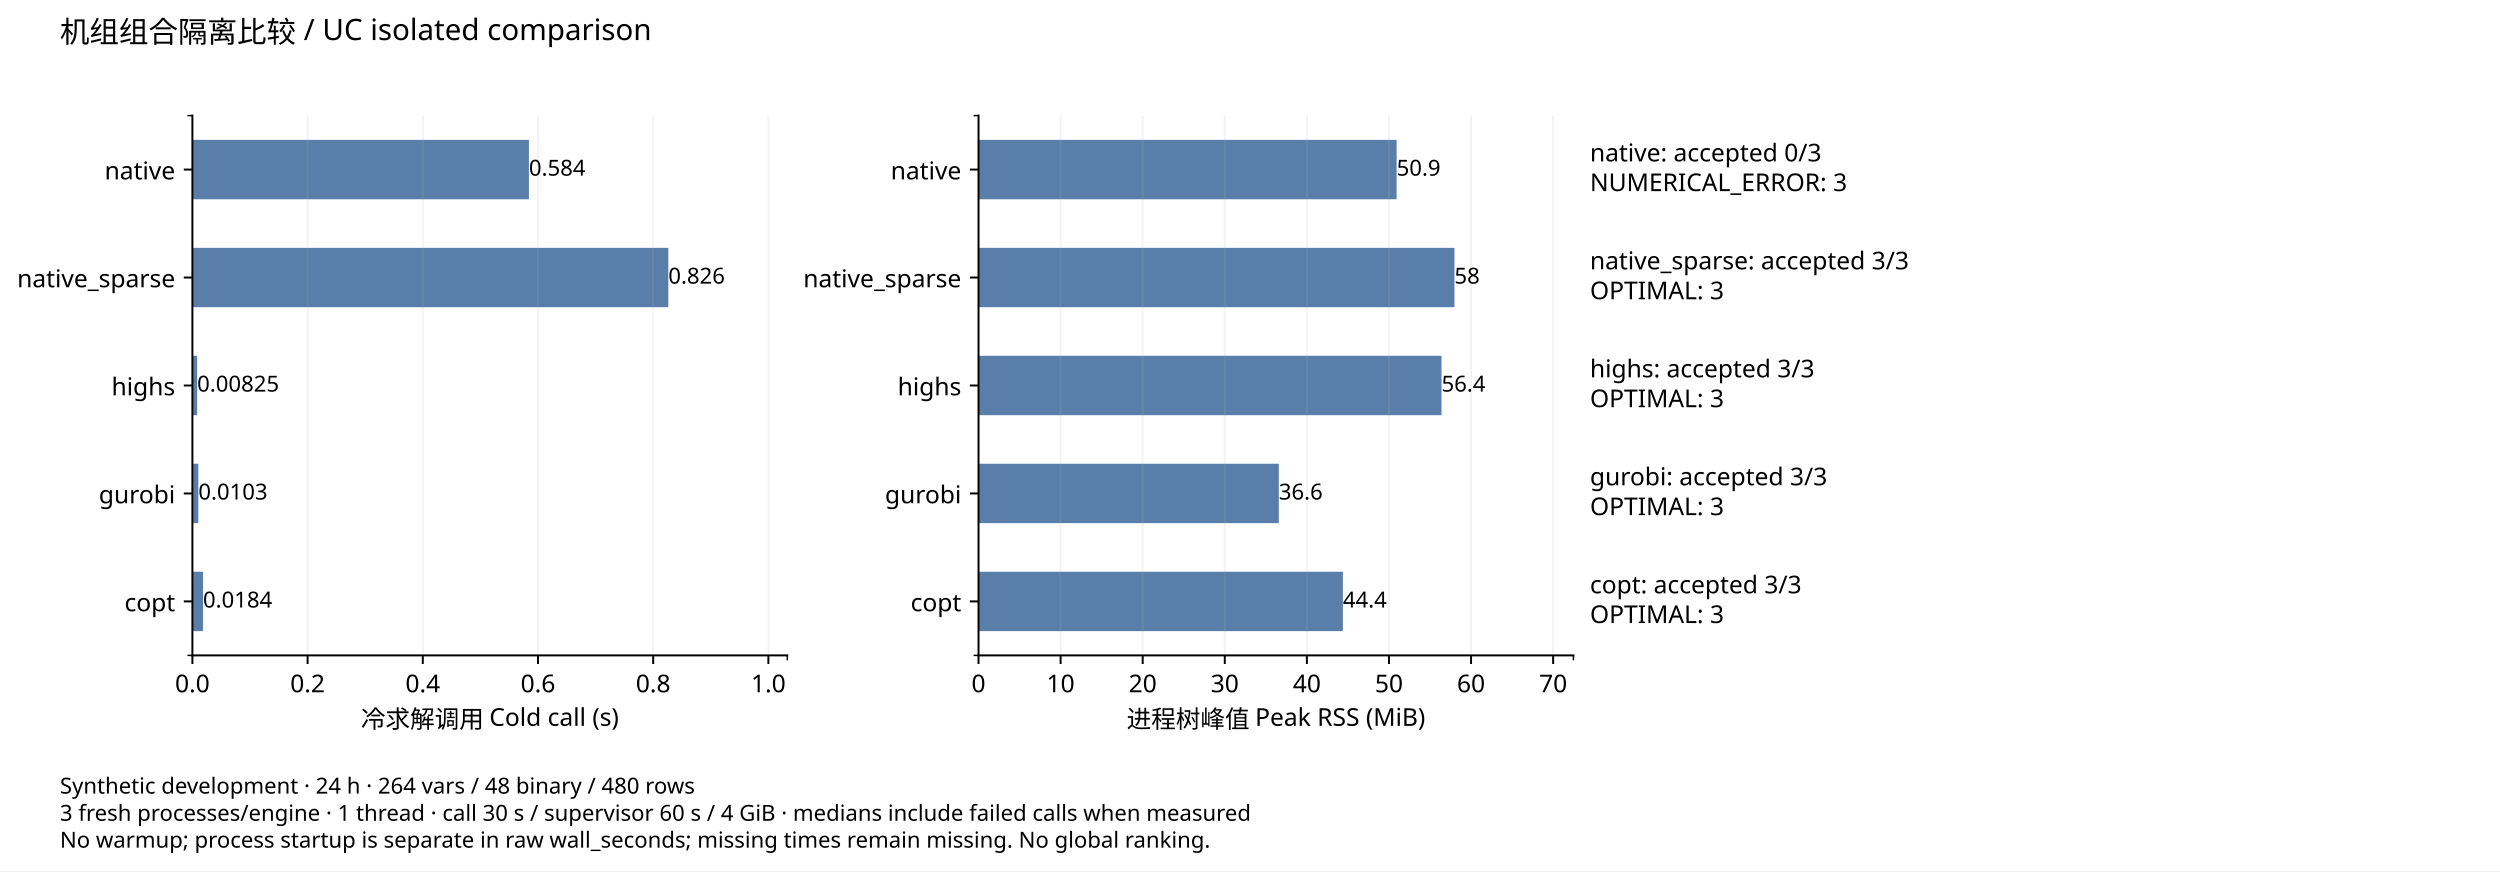
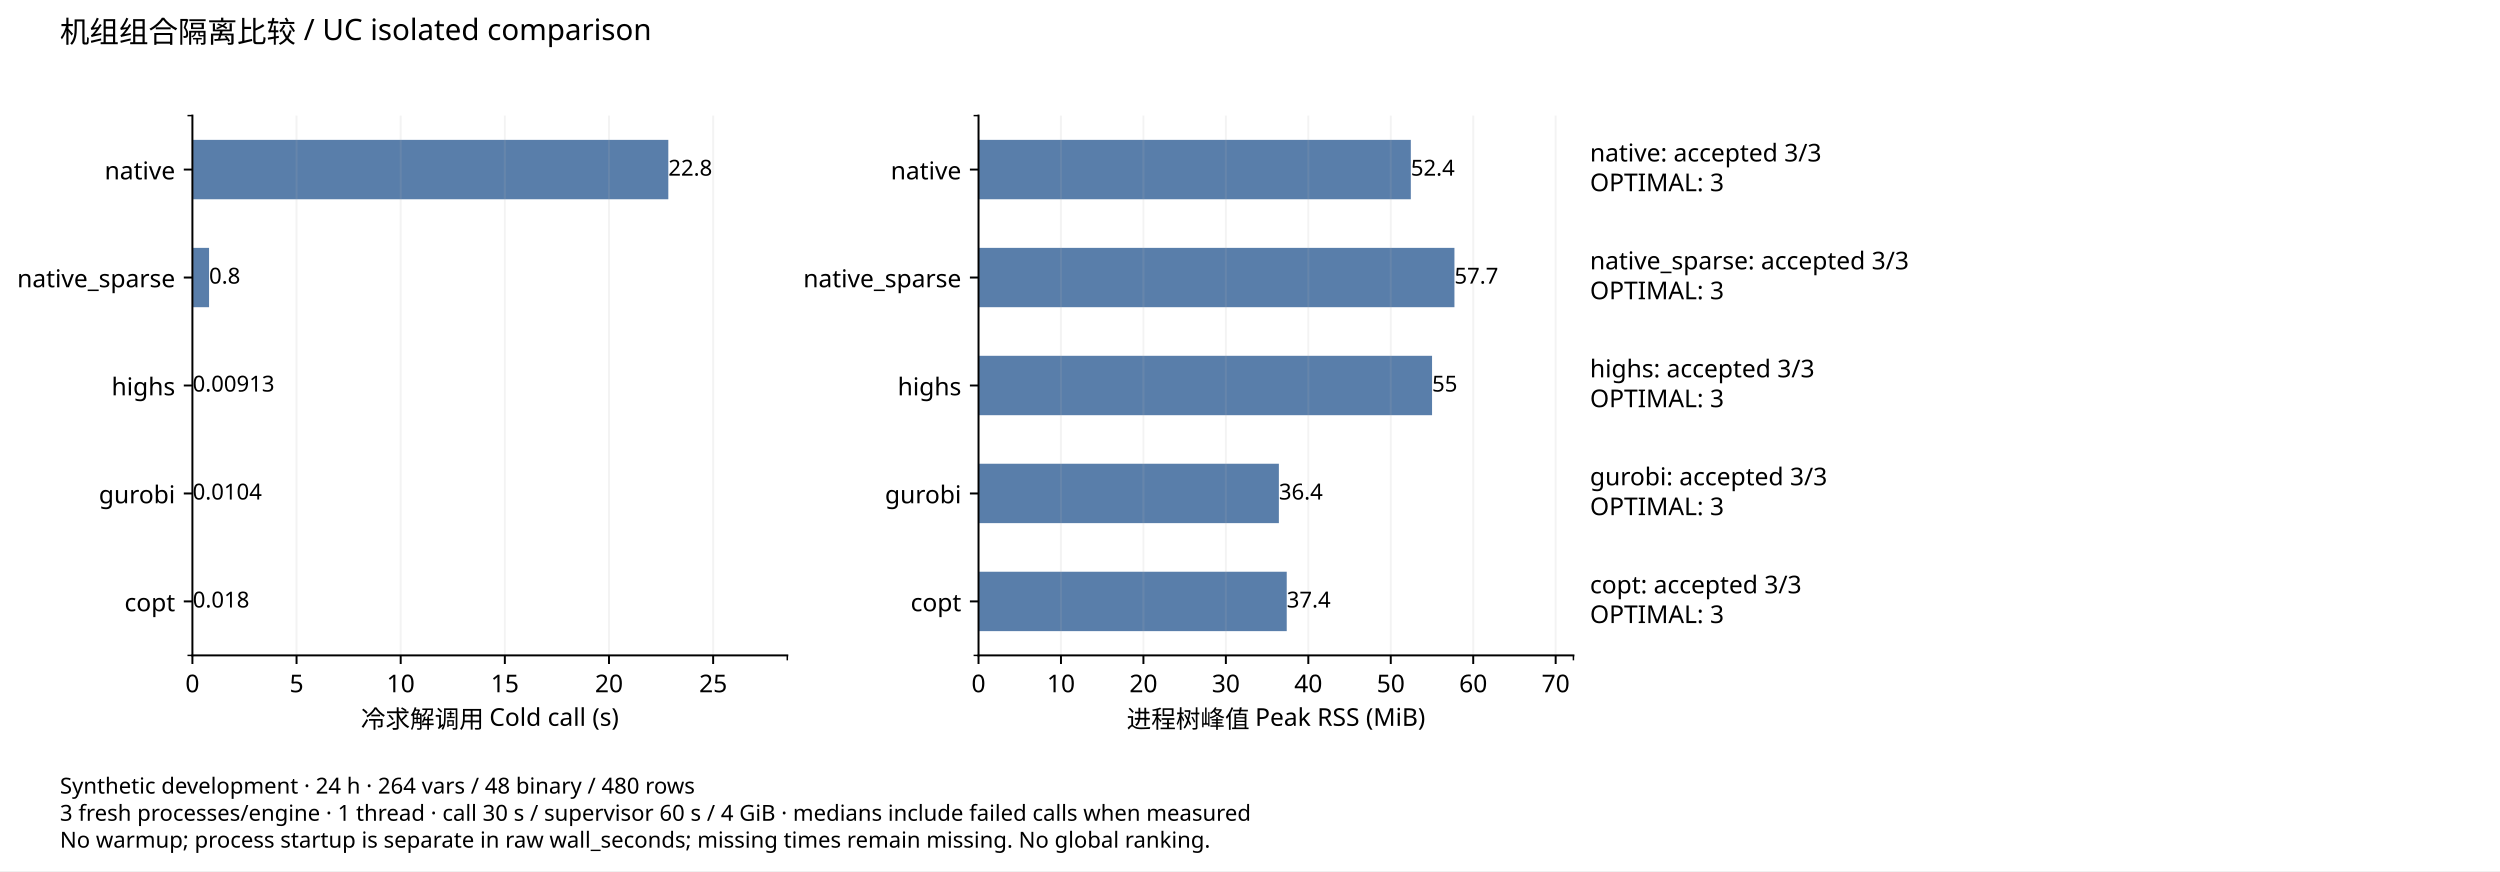
<svg xmlns="http://www.w3.org/2000/svg" xmlns:xlink="http://www.w3.org/1999/xlink" width="1016.4pt" height="354.114pt" viewBox="0 0 1016.4 354.114" version="1.1">
  <defs>
    <style type="text/css">*{stroke-linejoin: round; stroke-linecap: butt}</style>
  </defs>
  <g id="figure_1">
    <g id="patch_1">
      <path d="M 0 354.114  L 1016.4 354.114  L 1016.4 0  L 0 0  z " style="fill: #ffffff" />
    </g>
    <g id="axes_1">
      <g id="patch_2">
        <path d="M 78.223 266.456  L 320.084 266.456  L 320.084 46.992  L 78.223 46.992  z " style="fill: #ffffff" />
      </g>
      <g id="patch_3">
-         <path d="M 78.223 56.868  L 215.039 56.868  L 215.039 81.009  L 78.223 81.009  z " clip-path="url(#p3ebb8a6bbd)" style="fill: #597eaa" />
+         <path d="M 78.223 56.868  L 271.712 56.868  L 271.712 81.009  L 78.223 81.009  z " clip-path="url(#p94ceae2e92)" style="fill: #597eaa" />
      </g>
      <g id="patch_4">
-         <path d="M 78.223 100.761  L 271.712 100.761  L 271.712 124.902  L 78.223 124.902  z " clip-path="url(#p3ebb8a6bbd)" style="fill: #597eaa" />
+         <path d="M 78.223 100.761  L 84.994 100.761  L 84.994 124.902  L 78.223 124.902  z " clip-path="url(#p94ceae2e92)" style="fill: #597eaa" />
      </g>
      <g id="patch_5">
-         <path d="M 78.223 144.654  L 80.155 144.654  L 80.155 168.795  L 78.223 168.795  z " clip-path="url(#p3ebb8a6bbd)" style="fill: #597eaa" />
+         <path d="M 78.223 144.654  L 78.301 144.654  L 78.301 168.795  L 78.223 168.795  z " clip-path="url(#p94ceae2e92)" style="fill: #597eaa" />
      </g>
      <g id="patch_6">
-         <path d="M 78.223 188.546  L 80.64 188.546  L 80.64 212.687  L 78.223 212.687  z " clip-path="url(#p3ebb8a6bbd)" style="fill: #597eaa" />
+         <path d="M 78.223 188.546  L 78.312 188.546  L 78.312 212.687  L 78.223 212.687  z " clip-path="url(#p94ceae2e92)" style="fill: #597eaa" />
      </g>
      <g id="patch_7">
-         <path d="M 78.223 232.439  L 82.531 232.439  L 82.531 256.58  L 78.223 256.58  z " clip-path="url(#p3ebb8a6bbd)" style="fill: #597eaa" />
+         <path d="M 78.223 232.439  L 78.376 232.439  L 78.376 256.58  L 78.223 256.58  z " clip-path="url(#p94ceae2e92)" style="fill: #597eaa" />
      </g>
      <g id="matplotlib.axis_1">
        <g id="xtick_1">
          <g id="line2d_1">
-             <path d="M 78.223 266.456  L 78.223 46.992  " clip-path="url(#p3ebb8a6bbd)" style="fill: none; stroke: #b0b0b0; stroke-opacity: 0.15; stroke-width: 0.8; stroke-linecap: square" />
+             <path d="M 78.223 266.456  L 78.223 46.992  " clip-path="url(#p94ceae2e92)" style="fill: none; stroke: #b0b0b0; stroke-opacity: 0.15; stroke-width: 0.8; stroke-linecap: square" />
          </g>
          <g id="line2d_2">
            <defs>
-               <path id="m9b20ec22a1" d="M 0 0  L 0 3.5  " style="stroke: #000000; stroke-width: 0.8" />
+               <path id="mc59ca4a5aa" d="M 0 0  L 0 3.5  " style="stroke: #000000; stroke-width: 0.8" />
            </defs>
            <g>
-               <use xlink:href="#m9b20ec22a1" x="78.223" y="266.456" style="stroke: #000000; stroke-width: 0.8" />
+               <use xlink:href="#mc59ca4a5aa" x="78.223" y="266.456" style="stroke: #000000; stroke-width: 0.8" />
            </g>
          </g>
          <g id="text_1">
-             <text style="font-size: 10px; font-family: 'Microsoft YaHei'; text-anchor: middle" x="78.223" y="281.45" transform="rotate(-0 78.22344 281.4499)">0.0</text>
+             <text style="font-size: 10px; font-family: 'Microsoft YaHei'; text-anchor: middle" x="78.223" y="281.45" transform="rotate(-0 78.22344 281.4499)">0</text>
          </g>
        </g>
        <g id="xtick_2">
          <g id="line2d_3">
-             <path d="M 125.057 266.456  L 125.057 46.992  " clip-path="url(#p3ebb8a6bbd)" style="fill: none; stroke: #b0b0b0; stroke-opacity: 0.15; stroke-width: 0.8; stroke-linecap: square" />
+             <path d="M 120.565 266.456  L 120.565 46.992  " clip-path="url(#p94ceae2e92)" style="fill: none; stroke: #b0b0b0; stroke-opacity: 0.15; stroke-width: 0.8; stroke-linecap: square" />
          </g>
          <g id="line2d_4">
            <g>
-               <use xlink:href="#m9b20ec22a1" x="125.057" y="266.456" style="stroke: #000000; stroke-width: 0.8" />
+               <use xlink:href="#mc59ca4a5aa" x="120.565" y="266.456" style="stroke: #000000; stroke-width: 0.8" />
            </g>
          </g>
          <g id="text_2">
-             <text style="font-size: 10px; font-family: 'Microsoft YaHei'; text-anchor: middle" x="125.057" y="281.45" transform="rotate(-0 125.0571 281.4499)">0.2</text>
+             <text style="font-size: 10px; font-family: 'Microsoft YaHei'; text-anchor: middle" x="120.565" y="281.45" transform="rotate(-0 120.5655 281.4499)">5</text>
          </g>
        </g>
        <g id="xtick_3">
          <g id="line2d_5">
-             <path d="M 171.891 266.456  L 171.891 46.992  " clip-path="url(#p3ebb8a6bbd)" style="fill: none; stroke: #b0b0b0; stroke-opacity: 0.15; stroke-width: 0.8; stroke-linecap: square" />
+             <path d="M 162.908 266.456  L 162.908 46.992  " clip-path="url(#p94ceae2e92)" style="fill: none; stroke: #b0b0b0; stroke-opacity: 0.15; stroke-width: 0.8; stroke-linecap: square" />
          </g>
          <g id="line2d_6">
            <g>
-               <use xlink:href="#m9b20ec22a1" x="171.891" y="266.456" style="stroke: #000000; stroke-width: 0.8" />
+               <use xlink:href="#mc59ca4a5aa" x="162.908" y="266.456" style="stroke: #000000; stroke-width: 0.8" />
            </g>
          </g>
          <g id="text_3">
-             <text style="font-size: 10px; font-family: 'Microsoft YaHei'; text-anchor: middle" x="171.891" y="281.45" transform="rotate(-0 171.8907 281.4499)">0.4</text>
+             <text style="font-size: 10px; font-family: 'Microsoft YaHei'; text-anchor: middle" x="162.908" y="281.45" transform="rotate(-0 162.9076 281.4499)">10</text>
          </g>
        </g>
        <g id="xtick_4">
          <g id="line2d_7">
-             <path d="M 218.724 266.456  L 218.724 46.992  " clip-path="url(#p3ebb8a6bbd)" style="fill: none; stroke: #b0b0b0; stroke-opacity: 0.15; stroke-width: 0.8; stroke-linecap: square" />
+             <path d="M 205.25 266.456  L 205.25 46.992  " clip-path="url(#p94ceae2e92)" style="fill: none; stroke: #b0b0b0; stroke-opacity: 0.15; stroke-width: 0.8; stroke-linecap: square" />
          </g>
          <g id="line2d_8">
            <g>
-               <use xlink:href="#m9b20ec22a1" x="218.724" y="266.456" style="stroke: #000000; stroke-width: 0.8" />
+               <use xlink:href="#mc59ca4a5aa" x="205.25" y="266.456" style="stroke: #000000; stroke-width: 0.8" />
            </g>
          </g>
          <g id="text_4">
-             <text style="font-size: 10px; font-family: 'Microsoft YaHei'; text-anchor: middle" x="218.724" y="281.45" transform="rotate(-0 218.7244 281.4499)">0.6</text>
+             <text style="font-size: 10px; font-family: 'Microsoft YaHei'; text-anchor: middle" x="205.25" y="281.45" transform="rotate(-0 205.2496 281.4499)">15</text>
          </g>
        </g>
        <g id="xtick_5">
          <g id="line2d_9">
-             <path d="M 265.558 266.456  L 265.558 46.992  " clip-path="url(#p3ebb8a6bbd)" style="fill: none; stroke: #b0b0b0; stroke-opacity: 0.15; stroke-width: 0.8; stroke-linecap: square" />
+             <path d="M 247.592 266.456  L 247.592 46.992  " clip-path="url(#p94ceae2e92)" style="fill: none; stroke: #b0b0b0; stroke-opacity: 0.15; stroke-width: 0.8; stroke-linecap: square" />
          </g>
          <g id="line2d_10">
            <g>
-               <use xlink:href="#m9b20ec22a1" x="265.558" y="266.456" style="stroke: #000000; stroke-width: 0.8" />
+               <use xlink:href="#mc59ca4a5aa" x="247.592" y="266.456" style="stroke: #000000; stroke-width: 0.8" />
            </g>
          </g>
          <g id="text_5">
-             <text style="font-size: 10px; font-family: 'Microsoft YaHei'; text-anchor: middle" x="265.558" y="281.45" transform="rotate(-0 265.5581 281.4499)">0.8</text>
+             <text style="font-size: 10px; font-family: 'Microsoft YaHei'; text-anchor: middle" x="247.592" y="281.45" transform="rotate(-0 247.5917 281.4499)">20</text>
          </g>
        </g>
        <g id="xtick_6">
          <g id="line2d_11">
-             <path d="M 312.392 266.456  L 312.392 46.992  " clip-path="url(#p3ebb8a6bbd)" style="fill: none; stroke: #b0b0b0; stroke-opacity: 0.15; stroke-width: 0.8; stroke-linecap: square" />
+             <path d="M 289.934 266.456  L 289.934 46.992  " clip-path="url(#p94ceae2e92)" style="fill: none; stroke: #b0b0b0; stroke-opacity: 0.15; stroke-width: 0.8; stroke-linecap: square" />
          </g>
          <g id="line2d_12">
            <g>
-               <use xlink:href="#m9b20ec22a1" x="312.392" y="266.456" style="stroke: #000000; stroke-width: 0.8" />
+               <use xlink:href="#mc59ca4a5aa" x="289.934" y="266.456" style="stroke: #000000; stroke-width: 0.8" />
            </g>
          </g>
          <g id="text_6">
-             <text style="font-size: 10px; font-family: 'Microsoft YaHei'; text-anchor: middle" x="312.392" y="281.45" transform="rotate(-0 312.3917 281.4499)">1.0</text>
+             <text style="font-size: 10px; font-family: 'Microsoft YaHei'; text-anchor: middle" x="289.934" y="281.45" transform="rotate(-0 289.9337 281.4499)">25</text>
          </g>
        </g>
        <g id="xtick_7">
          <g id="line2d_13">
            <defs>
-               <path id="me7e05987c3" d="M 0 0  L 0 2  " style="stroke: #000000; stroke-width: 0.6" />
+               <path id="ma5884ad85b" d="M 0 0  L 0 2  " style="stroke: #000000; stroke-width: 0.6" />
            </defs>
            <g>
-               <use xlink:href="#me7e05987c3" x="320.084" y="266.456" style="stroke: #000000; stroke-width: 0.6" />
+               <use xlink:href="#ma5884ad85b" x="320.084" y="266.456" style="stroke: #000000; stroke-width: 0.6" />
            </g>
          </g>
        </g>
        <g id="text_7">
          <text style="font-size: 10px; font-family: 'Microsoft YaHei'; text-anchor: middle" x="199.154" y="295.93" transform="rotate(-0 199.1538 295.9296)">冷求解调用 Cold call (s)</text>
        </g>
      </g>
      <g id="matplotlib.axis_2">
        <g id="ytick_1">
          <g id="line2d_14">
            <defs>
-               <path id="mc76e2c29d7" d="M 0 0  L -3.5 0  " style="stroke: #000000; stroke-width: 0.8" />
+               <path id="m3a8fd02df6" d="M 0 0  L -3.5 0  " style="stroke: #000000; stroke-width: 0.8" />
            </defs>
            <g>
-               <use xlink:href="#mc76e2c29d7" x="78.223" y="68.939" style="stroke: #000000; stroke-width: 0.8" />
+               <use xlink:href="#m3a8fd02df6" x="78.223" y="68.939" style="stroke: #000000; stroke-width: 0.8" />
            </g>
          </g>
          <g id="text_8">
            <text style="font-size: 10px; font-family: 'Microsoft YaHei'; text-anchor: end" x="71.223" y="72.935" transform="rotate(-0 71.22344 72.93538)">native</text>
          </g>
        </g>
        <g id="ytick_2">
          <g id="line2d_15">
            <g>
-               <use xlink:href="#mc76e2c29d7" x="78.223" y="112.831" style="stroke: #000000; stroke-width: 0.8" />
+               <use xlink:href="#m3a8fd02df6" x="78.223" y="112.831" style="stroke: #000000; stroke-width: 0.8" />
            </g>
          </g>
          <g id="text_9">
            <text style="font-size: 10px; font-family: 'Microsoft YaHei'; text-anchor: end" x="71.223" y="116.795" transform="rotate(-0 71.22344 116.7946)">native_sparse</text>
          </g>
        </g>
        <g id="ytick_3">
          <g id="line2d_16">
            <g>
-               <use xlink:href="#mc76e2c29d7" x="78.223" y="156.724" style="stroke: #000000; stroke-width: 0.8" />
+               <use xlink:href="#m3a8fd02df6" x="78.223" y="156.724" style="stroke: #000000; stroke-width: 0.8" />
            </g>
          </g>
          <g id="text_10">
            <text style="font-size: 10px; font-family: 'Microsoft YaHei'; text-anchor: end" x="71.223" y="160.721" transform="rotate(-0 71.22344 160.721)">highs</text>
          </g>
        </g>
        <g id="ytick_4">
          <g id="line2d_17">
            <g>
-               <use xlink:href="#mc76e2c29d7" x="78.223" y="200.617" style="stroke: #000000; stroke-width: 0.8" />
+               <use xlink:href="#m3a8fd02df6" x="78.223" y="200.617" style="stroke: #000000; stroke-width: 0.8" />
            </g>
          </g>
          <g id="text_11">
            <text style="font-size: 10px; font-family: 'Microsoft YaHei'; text-anchor: end" x="71.223" y="204.614" transform="rotate(-0 71.22344 204.6138)">gurobi</text>
          </g>
        </g>
        <g id="ytick_5">
          <g id="line2d_18">
            <g>
-               <use xlink:href="#mc76e2c29d7" x="78.223" y="244.51" style="stroke: #000000; stroke-width: 0.8" />
+               <use xlink:href="#m3a8fd02df6" x="78.223" y="244.51" style="stroke: #000000; stroke-width: 0.8" />
            </g>
          </g>
          <g id="text_12">
            <text style="font-size: 10px; font-family: 'Microsoft YaHei'; text-anchor: end" x="71.223" y="248.507" transform="rotate(-0 71.22344 248.5066)">copt</text>
          </g>
        </g>
        <g id="ytick_6">
          <g id="line2d_19">
            <defs>
-               <path id="m17bb1f0cbe" d="M 0 0  L -2 0  " style="stroke: #000000; stroke-width: 0.6" />
+               <path id="mc970e31ccb" d="M 0 0  L -2 0  " style="stroke: #000000; stroke-width: 0.6" />
            </defs>
            <g>
-               <use xlink:href="#m17bb1f0cbe" x="78.223" y="266.456" style="stroke: #000000; stroke-width: 0.6" />
+               <use xlink:href="#mc970e31ccb" x="78.223" y="266.456" style="stroke: #000000; stroke-width: 0.6" />
            </g>
          </g>
        </g>
        <g id="ytick_7">
          <g id="line2d_20">
            <g>
-               <use xlink:href="#m17bb1f0cbe" x="78.223" y="46.992" style="stroke: #000000; stroke-width: 0.6" />
+               <use xlink:href="#mc970e31ccb" x="78.223" y="46.992" style="stroke: #000000; stroke-width: 0.6" />
            </g>
          </g>
        </g>
      </g>
      <g id="patch_8">
        <path d="M 78.223 266.456  L 78.223 46.992  " style="fill: none; stroke: #000000; stroke-width: 0.8; stroke-linejoin: miter; stroke-linecap: square" />
      </g>
      <g id="patch_9">
        <path d="M 78.223 266.456  L 320.084 266.456  " style="fill: none; stroke: #000000; stroke-width: 0.8; stroke-linejoin: miter; stroke-linecap: square" />
      </g>
      <g id="text_13">
-         <text style="font-size: 9px; font-family: 'Microsoft YaHei'; text-anchor: start" x="215.039" y="71.417" transform="rotate(-0 215.0392 71.41702)"> 0.584</text>
+         <text style="font-size: 9px; font-family: 'Microsoft YaHei'; text-anchor: start" x="271.712" y="71.417" transform="rotate(-0 271.712 71.41702)"> 22.8</text>
      </g>
      <g id="text_14">
-         <text style="font-size: 9px; font-family: 'Microsoft YaHei'; text-anchor: start" x="271.712" y="115.31" transform="rotate(-0 271.712 115.3098)"> 0.826</text>
+         <text style="font-size: 9px; font-family: 'Microsoft YaHei'; text-anchor: start" x="84.994" y="115.31" transform="rotate(-0 84.99419 115.3098)"> 0.8</text>
      </g>
      <g id="text_15">
-         <text style="font-size: 9px; font-family: 'Microsoft YaHei'; text-anchor: start" x="80.155" y="159.203" transform="rotate(-0 80.15505 159.2026)"> 0.00825</text>
+         <text style="font-size: 9px; font-family: 'Microsoft YaHei'; text-anchor: start" x="78.301" y="159.203" transform="rotate(-0 78.30078 159.2026)"> 0.00913</text>
      </g>
      <g id="text_16">
-         <text style="font-size: 9px; font-family: 'Microsoft YaHei'; text-anchor: start" x="80.64" y="203.095" transform="rotate(-0 80.64022 203.0954)"> 0.0103</text>
+         <text style="font-size: 9px; font-family: 'Microsoft YaHei'; text-anchor: start" x="78.312" y="203.095" transform="rotate(-0 78.31176 203.0954)"> 0.0104</text>
      </g>
      <g id="text_17">
-         <text style="font-size: 9px; font-family: 'Microsoft YaHei'; text-anchor: start" x="82.531" y="246.988" transform="rotate(-0 82.53148 246.9883)"> 0.0184</text>
+         <text style="font-size: 9px; font-family: 'Microsoft YaHei'; text-anchor: start" x="78.376" y="246.988" transform="rotate(-0 78.37583 246.9883)"> 0.018</text>
      </g>
    </g>
    <g id="axes_2">
      <g id="patch_10">
        <path d="M 397.828 266.456  L 639.688 266.456  L 639.688 46.992  L 397.828 46.992  z " style="fill: #ffffff" />
      </g>
      <g id="patch_11">
-         <path d="M 397.828 56.868  L 567.811 56.868  L 567.811 81.009  L 397.828 81.009  z " clip-path="url(#pbad33219ae)" style="fill: #597eaa" />
+         <path d="M 397.828 56.868  L 573.587 56.868  L 573.587 81.009  L 397.828 81.009  z " clip-path="url(#pe7090f414f)" style="fill: #597eaa" />
      </g>
      <g id="patch_12">
-         <path d="M 397.828 100.761  L 591.316 100.761  L 591.316 124.902  L 397.828 124.902  z " clip-path="url(#pbad33219ae)" style="fill: #597eaa" />
+         <path d="M 397.828 100.761  L 591.316 100.761  L 591.316 124.902  L 397.828 124.902  z " clip-path="url(#pe7090f414f)" style="fill: #597eaa" />
      </g>
      <g id="patch_13">
-         <path d="M 397.828 144.654  L 586.063 144.654  L 586.063 168.795  L 397.828 168.795  z " clip-path="url(#pbad33219ae)" style="fill: #597eaa" />
+         <path d="M 397.828 144.654  L 582.216 144.654  L 582.216 168.795  L 397.828 168.795  z " clip-path="url(#pe7090f414f)" style="fill: #597eaa" />
      </g>
      <g id="patch_14">
-         <path d="M 397.828 188.546  L 519.915 188.546  L 519.915 212.687  L 397.828 212.687  z " clip-path="url(#pbad33219ae)" style="fill: #597eaa" />
+         <path d="M 397.828 188.546  L 519.941 188.546  L 519.941 212.687  L 397.828 212.687  z " clip-path="url(#pe7090f414f)" style="fill: #597eaa" />
      </g>
      <g id="patch_15">
-         <path d="M 397.828 232.439  L 545.962 232.439  L 545.962 256.58  L 397.828 256.58  z " clip-path="url(#pbad33219ae)" style="fill: #597eaa" />
+         <path d="M 397.828 232.439  L 523.136 232.439  L 523.136 256.58  L 397.828 256.58  z " clip-path="url(#pe7090f414f)" style="fill: #597eaa" />
      </g>
      <g id="matplotlib.axis_3">
        <g id="xtick_8">
          <g id="line2d_21">
-             <path d="M 397.828 266.456  L 397.828 46.992  " clip-path="url(#pbad33219ae)" style="fill: none; stroke: #b0b0b0; stroke-opacity: 0.15; stroke-width: 0.8; stroke-linecap: square" />
+             <path d="M 397.828 266.456  L 397.828 46.992  " clip-path="url(#pe7090f414f)" style="fill: none; stroke: #b0b0b0; stroke-opacity: 0.15; stroke-width: 0.8; stroke-linecap: square" />
          </g>
          <g id="line2d_22">
            <g>
-               <use xlink:href="#m9b20ec22a1" x="397.828" y="266.456" style="stroke: #000000; stroke-width: 0.8" />
+               <use xlink:href="#mc59ca4a5aa" x="397.828" y="266.456" style="stroke: #000000; stroke-width: 0.8" />
            </g>
          </g>
          <g id="text_18">
            <text style="font-size: 10px; font-family: 'Microsoft YaHei'; text-anchor: middle" x="397.828" y="281.45" transform="rotate(-0 397.8276 281.4499)">0</text>
          </g>
        </g>
        <g id="xtick_9">
          <g id="line2d_23">
-             <path d="M 431.201 266.456  L 431.201 46.992  " clip-path="url(#pbad33219ae)" style="fill: none; stroke: #b0b0b0; stroke-opacity: 0.15; stroke-width: 0.8; stroke-linecap: square" />
+             <path d="M 431.348 266.456  L 431.348 46.992  " clip-path="url(#pe7090f414f)" style="fill: none; stroke: #b0b0b0; stroke-opacity: 0.15; stroke-width: 0.8; stroke-linecap: square" />
          </g>
          <g id="line2d_24">
            <g>
-               <use xlink:href="#m9b20ec22a1" x="431.201" y="266.456" style="stroke: #000000; stroke-width: 0.8" />
+               <use xlink:href="#mc59ca4a5aa" x="431.348" y="266.456" style="stroke: #000000; stroke-width: 0.8" />
            </g>
          </g>
          <g id="text_19">
-             <text style="font-size: 10px; font-family: 'Microsoft YaHei'; text-anchor: middle" x="431.201" y="281.45" transform="rotate(-0 431.2012 281.4499)">10</text>
+             <text style="font-size: 10px; font-family: 'Microsoft YaHei'; text-anchor: middle" x="431.348" y="281.45" transform="rotate(-0 431.348 281.4499)">10</text>
          </g>
        </g>
        <g id="xtick_10">
          <g id="line2d_25">
-             <path d="M 464.575 266.456  L 464.575 46.992  " clip-path="url(#pbad33219ae)" style="fill: none; stroke: #b0b0b0; stroke-opacity: 0.15; stroke-width: 0.8; stroke-linecap: square" />
+             <path d="M 464.868 266.456  L 464.868 46.992  " clip-path="url(#pe7090f414f)" style="fill: none; stroke: #b0b0b0; stroke-opacity: 0.15; stroke-width: 0.8; stroke-linecap: square" />
          </g>
          <g id="line2d_26">
            <g>
-               <use xlink:href="#m9b20ec22a1" x="464.575" y="266.456" style="stroke: #000000; stroke-width: 0.8" />
+               <use xlink:href="#mc59ca4a5aa" x="464.868" y="266.456" style="stroke: #000000; stroke-width: 0.8" />
            </g>
          </g>
          <g id="text_20">
-             <text style="font-size: 10px; font-family: 'Microsoft YaHei'; text-anchor: middle" x="464.575" y="281.45" transform="rotate(-0 464.5748 281.4499)">20</text>
+             <text style="font-size: 10px; font-family: 'Microsoft YaHei'; text-anchor: middle" x="464.868" y="281.45" transform="rotate(-0 464.8684 281.4499)">20</text>
          </g>
        </g>
        <g id="xtick_11">
          <g id="line2d_27">
-             <path d="M 497.948 266.456  L 497.948 46.992  " clip-path="url(#pbad33219ae)" style="fill: none; stroke: #b0b0b0; stroke-opacity: 0.15; stroke-width: 0.8; stroke-linecap: square" />
+             <path d="M 498.389 266.456  L 498.389 46.992  " clip-path="url(#pe7090f414f)" style="fill: none; stroke: #b0b0b0; stroke-opacity: 0.15; stroke-width: 0.8; stroke-linecap: square" />
          </g>
          <g id="line2d_28">
            <g>
-               <use xlink:href="#m9b20ec22a1" x="497.948" y="266.456" style="stroke: #000000; stroke-width: 0.8" />
+               <use xlink:href="#mc59ca4a5aa" x="498.389" y="266.456" style="stroke: #000000; stroke-width: 0.8" />
            </g>
          </g>
          <g id="text_21">
-             <text style="font-size: 10px; font-family: 'Microsoft YaHei'; text-anchor: middle" x="497.948" y="281.45" transform="rotate(-0 497.9484 281.4499)">30</text>
+             <text style="font-size: 10px; font-family: 'Microsoft YaHei'; text-anchor: middle" x="498.389" y="281.45" transform="rotate(-0 498.3888 281.4499)">30</text>
          </g>
        </g>
        <g id="xtick_12">
          <g id="line2d_29">
-             <path d="M 531.322 266.456  L 531.322 46.992  " clip-path="url(#pbad33219ae)" style="fill: none; stroke: #b0b0b0; stroke-opacity: 0.15; stroke-width: 0.8; stroke-linecap: square" />
+             <path d="M 531.909 266.456  L 531.909 46.992  " clip-path="url(#pe7090f414f)" style="fill: none; stroke: #b0b0b0; stroke-opacity: 0.15; stroke-width: 0.8; stroke-linecap: square" />
          </g>
          <g id="line2d_30">
            <g>
-               <use xlink:href="#m9b20ec22a1" x="531.322" y="266.456" style="stroke: #000000; stroke-width: 0.8" />
+               <use xlink:href="#mc59ca4a5aa" x="531.909" y="266.456" style="stroke: #000000; stroke-width: 0.8" />
            </g>
          </g>
          <g id="text_22">
-             <text style="font-size: 10px; font-family: 'Microsoft YaHei'; text-anchor: middle" x="531.322" y="281.45" transform="rotate(-0 531.322 281.4499)">40</text>
+             <text style="font-size: 10px; font-family: 'Microsoft YaHei'; text-anchor: middle" x="531.909" y="281.45" transform="rotate(-0 531.9092 281.4499)">40</text>
          </g>
        </g>
        <g id="xtick_13">
          <g id="line2d_31">
-             <path d="M 564.696 266.456  L 564.696 46.992  " clip-path="url(#pbad33219ae)" style="fill: none; stroke: #b0b0b0; stroke-opacity: 0.15; stroke-width: 0.8; stroke-linecap: square" />
+             <path d="M 565.43 266.456  L 565.43 46.992  " clip-path="url(#pe7090f414f)" style="fill: none; stroke: #b0b0b0; stroke-opacity: 0.15; stroke-width: 0.8; stroke-linecap: square" />
          </g>
          <g id="line2d_32">
            <g>
-               <use xlink:href="#m9b20ec22a1" x="564.696" y="266.456" style="stroke: #000000; stroke-width: 0.8" />
+               <use xlink:href="#mc59ca4a5aa" x="565.43" y="266.456" style="stroke: #000000; stroke-width: 0.8" />
            </g>
          </g>
          <g id="text_23">
-             <text style="font-size: 10px; font-family: 'Microsoft YaHei'; text-anchor: middle" x="564.696" y="281.45" transform="rotate(-0 564.6956 281.4499)">50</text>
+             <text style="font-size: 10px; font-family: 'Microsoft YaHei'; text-anchor: middle" x="565.43" y="281.45" transform="rotate(-0 565.4296 281.4499)">50</text>
          </g>
        </g>
        <g id="xtick_14">
          <g id="line2d_33">
-             <path d="M 598.069 266.456  L 598.069 46.992  " clip-path="url(#pbad33219ae)" style="fill: none; stroke: #b0b0b0; stroke-opacity: 0.15; stroke-width: 0.8; stroke-linecap: square" />
+             <path d="M 598.95 266.456  L 598.95 46.992  " clip-path="url(#pe7090f414f)" style="fill: none; stroke: #b0b0b0; stroke-opacity: 0.15; stroke-width: 0.8; stroke-linecap: square" />
          </g>
          <g id="line2d_34">
            <g>
-               <use xlink:href="#m9b20ec22a1" x="598.069" y="266.456" style="stroke: #000000; stroke-width: 0.8" />
+               <use xlink:href="#mc59ca4a5aa" x="598.95" y="266.456" style="stroke: #000000; stroke-width: 0.8" />
            </g>
          </g>
          <g id="text_24">
-             <text style="font-size: 10px; font-family: 'Microsoft YaHei'; text-anchor: middle" x="598.069" y="281.45" transform="rotate(-0 598.0692 281.4499)">60</text>
+             <text style="font-size: 10px; font-family: 'Microsoft YaHei'; text-anchor: middle" x="598.95" y="281.45" transform="rotate(-0 598.95 281.4499)">60</text>
          </g>
        </g>
        <g id="xtick_15">
          <g id="line2d_35">
-             <path d="M 631.443 266.456  L 631.443 46.992  " clip-path="url(#pbad33219ae)" style="fill: none; stroke: #b0b0b0; stroke-opacity: 0.15; stroke-width: 0.8; stroke-linecap: square" />
+             <path d="M 632.47 266.456  L 632.47 46.992  " clip-path="url(#pe7090f414f)" style="fill: none; stroke: #b0b0b0; stroke-opacity: 0.15; stroke-width: 0.8; stroke-linecap: square" />
          </g>
          <g id="line2d_36">
            <g>
-               <use xlink:href="#m9b20ec22a1" x="631.443" y="266.456" style="stroke: #000000; stroke-width: 0.8" />
+               <use xlink:href="#mc59ca4a5aa" x="632.47" y="266.456" style="stroke: #000000; stroke-width: 0.8" />
            </g>
          </g>
          <g id="text_25">
-             <text style="font-size: 10px; font-family: 'Microsoft YaHei'; text-anchor: middle" x="631.443" y="281.45" transform="rotate(-0 631.4428 281.4499)">70</text>
+             <text style="font-size: 10px; font-family: 'Microsoft YaHei'; text-anchor: middle" x="632.47" y="281.45" transform="rotate(-0 632.4704 281.4499)">70</text>
          </g>
        </g>
        <g id="xtick_16">
          <g id="line2d_37">
            <g>
-               <use xlink:href="#me7e05987c3" x="639.688" y="266.456" style="stroke: #000000; stroke-width: 0.6" />
+               <use xlink:href="#ma5884ad85b" x="639.688" y="266.456" style="stroke: #000000; stroke-width: 0.6" />
            </g>
          </g>
        </g>
        <g id="text_26">
          <text style="font-size: 10px; font-family: 'Microsoft YaHei'; text-anchor: middle" x="518.758" y="295.93" transform="rotate(-0 518.758 295.9296)">进程树峰值 Peak RSS (MiB)</text>
        </g>
      </g>
      <g id="matplotlib.axis_4">
        <g id="ytick_8">
          <g id="line2d_38">
            <g>
-               <use xlink:href="#mc76e2c29d7" x="397.828" y="68.939" style="stroke: #000000; stroke-width: 0.8" />
+               <use xlink:href="#m3a8fd02df6" x="397.828" y="68.939" style="stroke: #000000; stroke-width: 0.8" />
            </g>
          </g>
          <g id="text_27">
            <text style="font-size: 10px; font-family: 'Microsoft YaHei'; text-anchor: end" x="390.828" y="72.935" transform="rotate(-0 390.8276 72.93538)">native</text>
          </g>
        </g>
        <g id="ytick_9">
          <g id="line2d_39">
            <g>
-               <use xlink:href="#mc76e2c29d7" x="397.828" y="112.831" style="stroke: #000000; stroke-width: 0.8" />
+               <use xlink:href="#m3a8fd02df6" x="397.828" y="112.831" style="stroke: #000000; stroke-width: 0.8" />
            </g>
          </g>
          <g id="text_28">
            <text style="font-size: 10px; font-family: 'Microsoft YaHei'; text-anchor: end" x="390.828" y="116.795" transform="rotate(-0 390.8276 116.7946)">native_sparse</text>
          </g>
        </g>
        <g id="ytick_10">
          <g id="line2d_40">
            <g>
-               <use xlink:href="#mc76e2c29d7" x="397.828" y="156.724" style="stroke: #000000; stroke-width: 0.8" />
+               <use xlink:href="#m3a8fd02df6" x="397.828" y="156.724" style="stroke: #000000; stroke-width: 0.8" />
            </g>
          </g>
          <g id="text_29">
            <text style="font-size: 10px; font-family: 'Microsoft YaHei'; text-anchor: end" x="390.828" y="160.721" transform="rotate(-0 390.8276 160.721)">highs</text>
          </g>
        </g>
        <g id="ytick_11">
          <g id="line2d_41">
            <g>
-               <use xlink:href="#mc76e2c29d7" x="397.828" y="200.617" style="stroke: #000000; stroke-width: 0.8" />
+               <use xlink:href="#m3a8fd02df6" x="397.828" y="200.617" style="stroke: #000000; stroke-width: 0.8" />
            </g>
          </g>
          <g id="text_30">
            <text style="font-size: 10px; font-family: 'Microsoft YaHei'; text-anchor: end" x="390.828" y="204.614" transform="rotate(-0 390.8276 204.6138)">gurobi</text>
          </g>
        </g>
        <g id="ytick_12">
          <g id="line2d_42">
            <g>
-               <use xlink:href="#mc76e2c29d7" x="397.828" y="244.51" style="stroke: #000000; stroke-width: 0.8" />
+               <use xlink:href="#m3a8fd02df6" x="397.828" y="244.51" style="stroke: #000000; stroke-width: 0.8" />
            </g>
          </g>
          <g id="text_31">
            <text style="font-size: 10px; font-family: 'Microsoft YaHei'; text-anchor: end" x="390.828" y="248.507" transform="rotate(-0 390.8276 248.5066)">copt</text>
          </g>
        </g>
        <g id="ytick_13">
          <g id="line2d_43">
            <g>
-               <use xlink:href="#m17bb1f0cbe" x="397.828" y="266.456" style="stroke: #000000; stroke-width: 0.6" />
+               <use xlink:href="#mc970e31ccb" x="397.828" y="266.456" style="stroke: #000000; stroke-width: 0.6" />
            </g>
          </g>
        </g>
        <g id="ytick_14">
          <g id="line2d_44">
            <g>
-               <use xlink:href="#m17bb1f0cbe" x="397.828" y="46.992" style="stroke: #000000; stroke-width: 0.6" />
+               <use xlink:href="#mc970e31ccb" x="397.828" y="46.992" style="stroke: #000000; stroke-width: 0.6" />
            </g>
          </g>
        </g>
      </g>
      <g id="patch_16">
        <path d="M 397.828 266.456  L 397.828 46.992  " style="fill: none; stroke: #000000; stroke-width: 0.8; stroke-linejoin: miter; stroke-linecap: square" />
      </g>
      <g id="patch_17">
        <path d="M 397.828 266.456  L 639.688 266.456  " style="fill: none; stroke: #000000; stroke-width: 0.8; stroke-linejoin: miter; stroke-linecap: square" />
      </g>
      <g id="text_32">
-         <text style="font-size: 9px; font-family: 'Microsoft YaHei'; text-anchor: start" x="567.811" y="71.417" transform="rotate(-0 567.8113 71.41702)"> 50.9</text>
+         <text style="font-size: 9px; font-family: 'Microsoft YaHei'; text-anchor: start" x="573.587" y="71.417" transform="rotate(-0 573.5871 71.41702)"> 52.4</text>
      </g>
      <g id="text_33">
-         <text style="font-size: 9px; font-family: 'Microsoft YaHei'; text-anchor: start" x="591.316" y="115.31" transform="rotate(-0 591.3162 115.3098)"> 58</text>
+         <text style="font-size: 9px; font-family: 'Microsoft YaHei'; text-anchor: start" x="591.316" y="115.31" transform="rotate(-0 591.3162 115.3098)"> 57.7</text>
      </g>
      <g id="text_34">
-         <text style="font-size: 9px; font-family: 'Microsoft YaHei'; text-anchor: start" x="586.063" y="159.203" transform="rotate(-0 586.0625 159.2026)"> 56.4</text>
+         <text style="font-size: 9px; font-family: 'Microsoft YaHei'; text-anchor: start" x="582.216" y="159.203" transform="rotate(-0 582.216 159.2026)"> 55</text>
      </g>
      <g id="text_35">
-         <text style="font-size: 9px; font-family: 'Microsoft YaHei'; text-anchor: start" x="519.915" y="203.095" transform="rotate(-0 519.915 203.0954)"> 36.6</text>
+         <text style="font-size: 9px; font-family: 'Microsoft YaHei'; text-anchor: start" x="519.941" y="203.095" transform="rotate(-0 519.9414 203.0954)"> 36.4</text>
      </g>
      <g id="text_36">
-         <text style="font-size: 9px; font-family: 'Microsoft YaHei'; text-anchor: start" x="545.962" y="246.988" transform="rotate(-0 545.962 246.9883)"> 44.4</text>
+         <text style="font-size: 9px; font-family: 'Microsoft YaHei'; text-anchor: start" x="523.136" y="246.988" transform="rotate(-0 523.1363 246.9883)"> 37.4</text>
      </g>
    </g>
    <g id="axes_3">
      <g id="text_37">
-         <text style="font-size: 10px; font-family: 'Microsoft YaHei'" transform="translate(646.4084 65.6196)">native: accepted 0/3</text>
-         <text style="font-size: 10px; font-family: 'Microsoft YaHei'" transform="translate(646.4084 77.69804)">NUMERICAL_ERROR: 3</text>
+         <text style="font-size: 10px; font-family: 'Microsoft YaHei'" transform="translate(646.4084 65.6532)">native: accepted 3/3</text>
+         <text style="font-size: 10px; font-family: 'Microsoft YaHei'" transform="translate(646.4084 77.73163)">OPTIMAL: 3</text>
      </g>
      <g id="text_38">
        <text style="font-size: 10px; font-family: 'Microsoft YaHei'" transform="translate(646.4084 109.5124)">native_sparse: accepted 3/3</text>
        <text style="font-size: 10px; font-family: 'Microsoft YaHei'" transform="translate(646.4084 121.658)">OPTIMAL: 3</text>
      </g>
      <g id="text_39">
        <text style="font-size: 10px; font-family: 'Microsoft YaHei'" transform="translate(646.4084 153.4099)">highs: accepted 3/3</text>
        <text style="font-size: 10px; font-family: 'Microsoft YaHei'" transform="translate(646.4084 165.5462)">OPTIMAL: 3</text>
      </g>
      <g id="text_40">
        <text style="font-size: 10px; font-family: 'Microsoft YaHei'" transform="translate(646.4084 197.3027)">gurobi: accepted 3/3</text>
        <text style="font-size: 10px; font-family: 'Microsoft YaHei'" transform="translate(646.4084 209.439)">OPTIMAL: 3</text>
      </g>
      <g id="text_41">
        <text style="font-size: 10px; font-family: 'Microsoft YaHei'" transform="translate(646.4084 241.2244)">copt: accepted 3/3</text>
        <text style="font-size: 10px; font-family: 'Microsoft YaHei'" transform="translate(646.4084 253.3029)">OPTIMAL: 3</text>
      </g>
    </g>
    <g id="text_42">
      <text style="font-size: 12px; font-family: 'Microsoft YaHei'; text-anchor: start" x="24.36" y="17.273" transform="rotate(-0 24.35976 17.2725)">机组组合隔离比较 / UC isolated comparison</text>
    </g>
    <g id="text_43">
      <text style="font-size: 9px; font-family: 'Microsoft YaHei'" transform="translate(24.35976 322.6439)">Synthetic development · 24 h · 264 vars / 48 binary / 480 rows</text>
      <text style="font-size: 9px; font-family: 'Microsoft YaHei'" transform="translate(24.35976 333.6931)">3 fresh processes/engine · 1 thread · call 30 s / supervisor 60 s / 4 GiB · medians include failed calls when measured</text>
      <text style="font-size: 9px; font-family: 'Microsoft YaHei'" transform="translate(24.35976 344.6158)">No warmup; process startup is separate in raw wall_seconds; missing times remain missing. No global ranking.</text>
    </g>
  </g>
  <defs>
-     <clipPath id="p3ebb8a6bbd">
+     <clipPath id="p94ceae2e92">
      <rect x="78.223" y="46.992" width="241.861" height="219.464" />
    </clipPath>
-     <clipPath id="pbad33219ae">
+     <clipPath id="pe7090f414f">
      <rect x="397.828" y="46.992" width="241.861" height="219.464" />
    </clipPath>
  </defs>
</svg>
